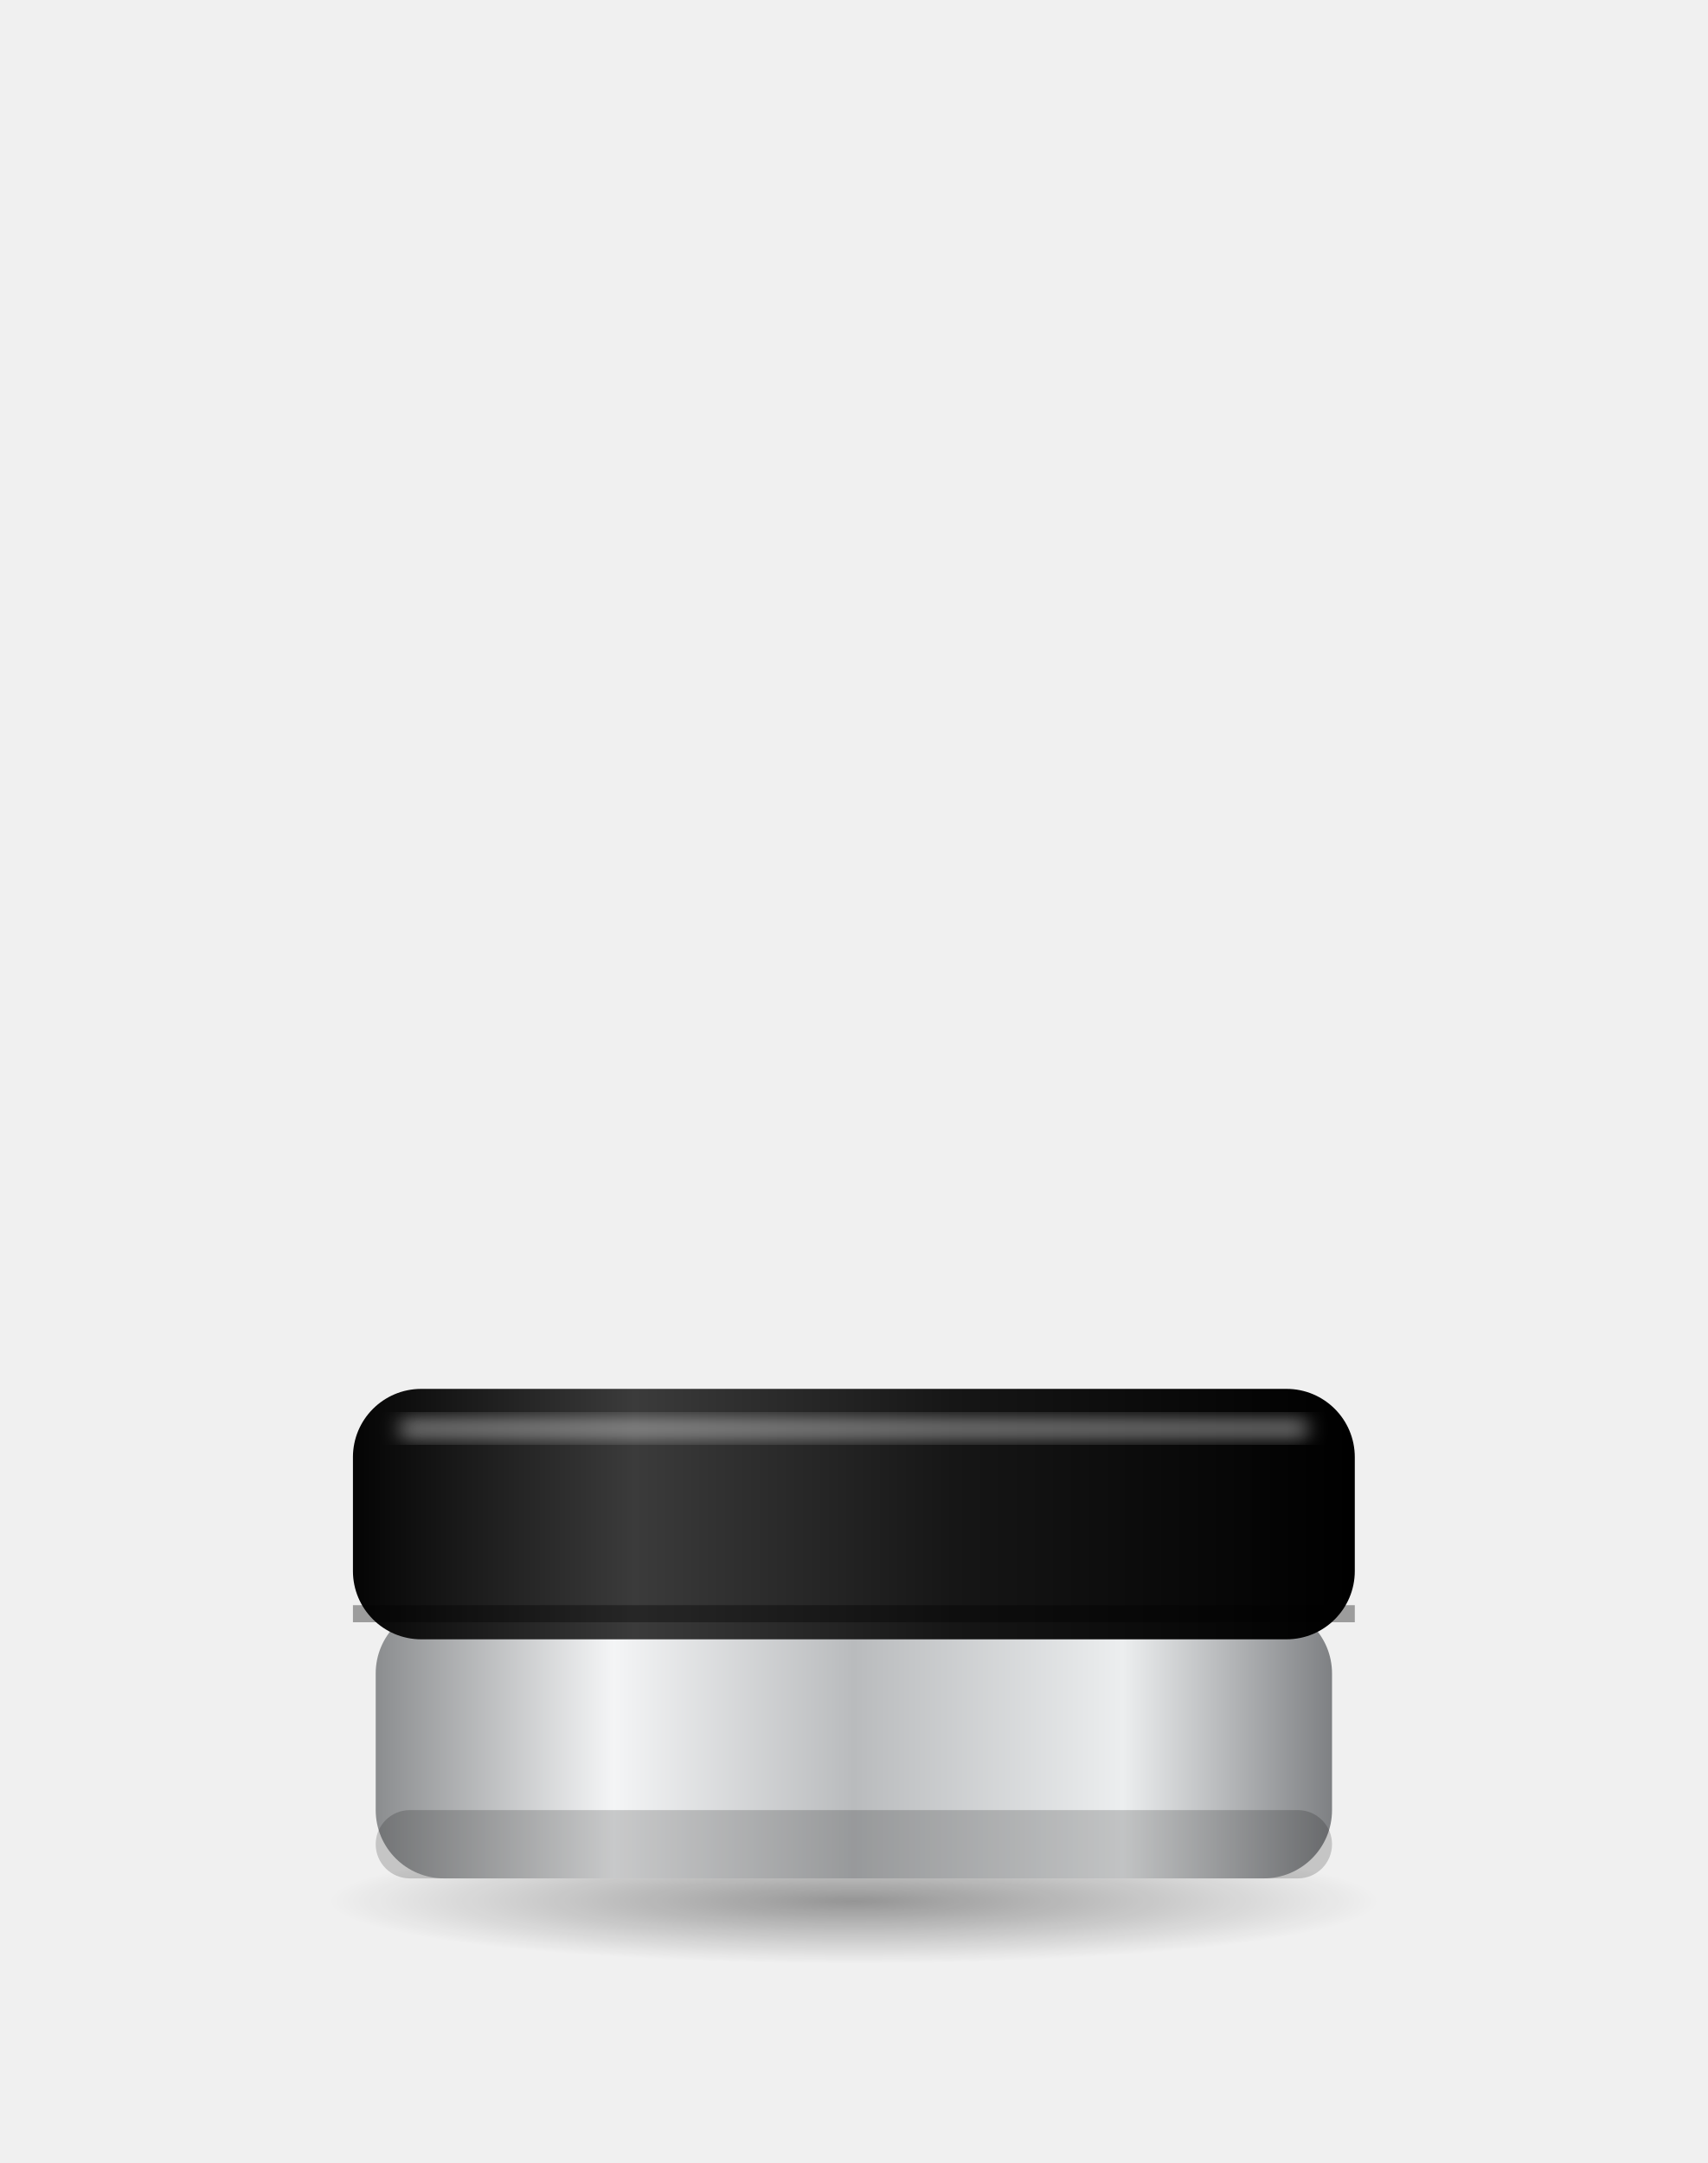
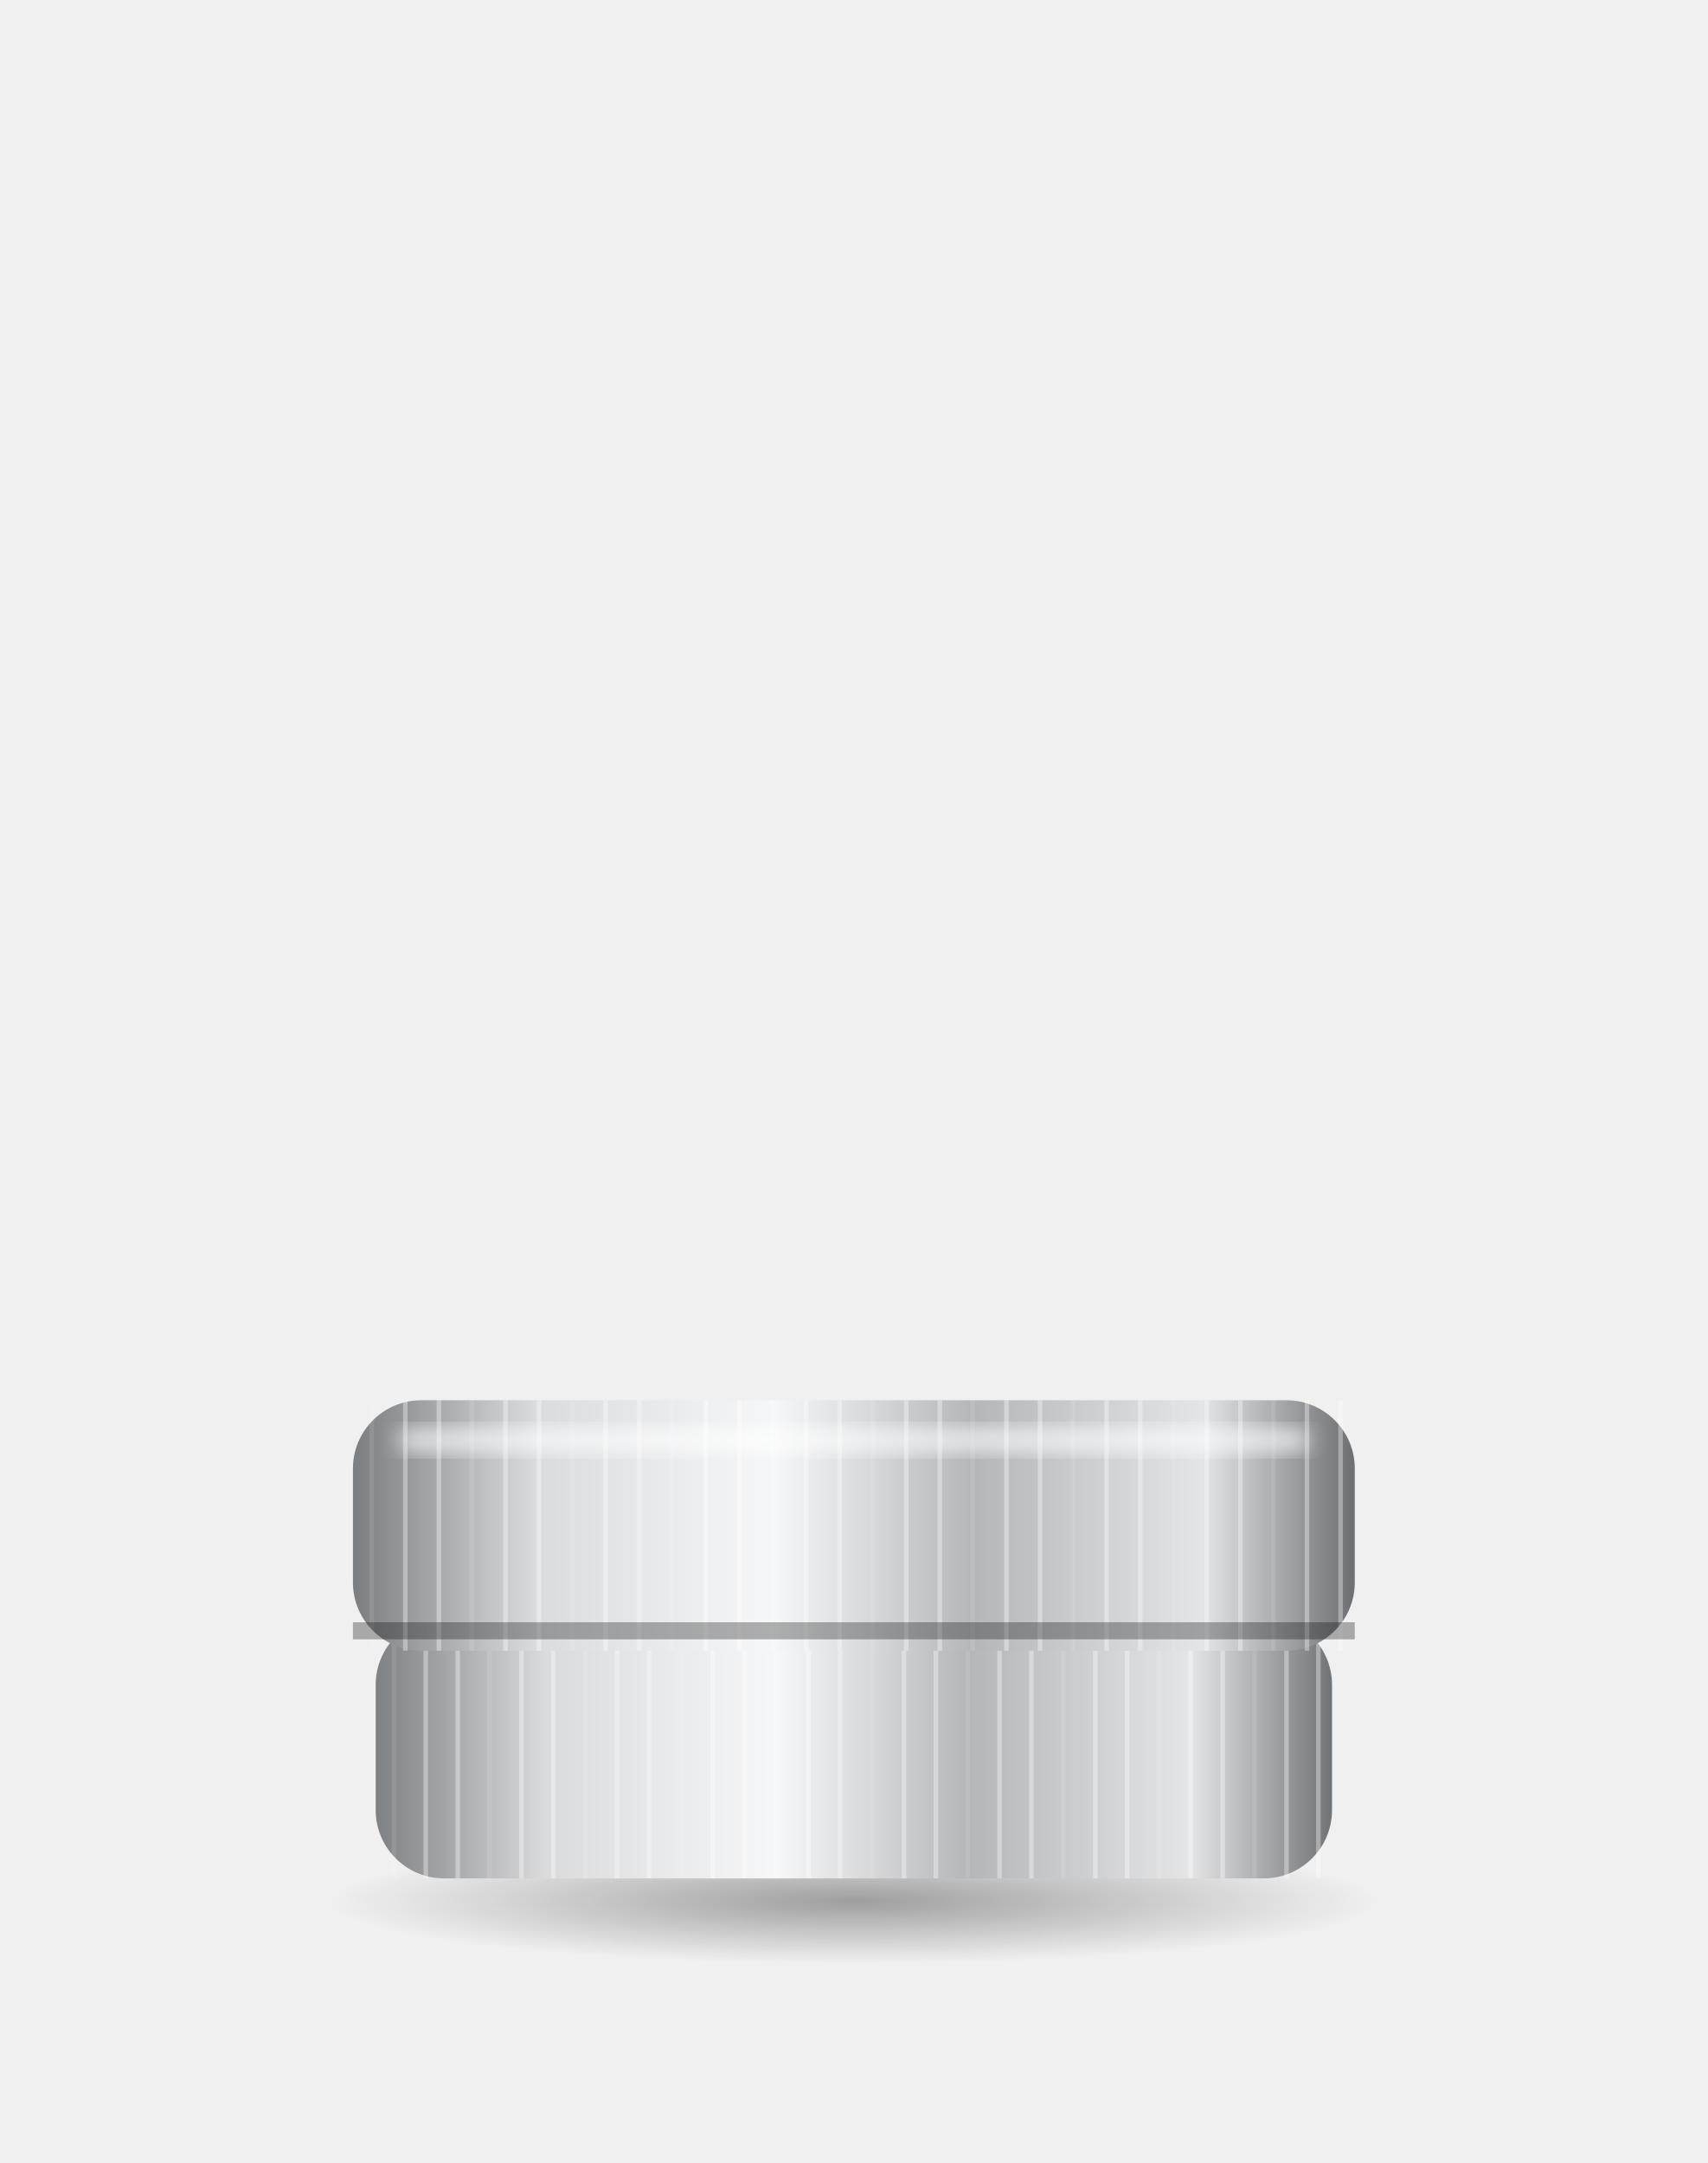
<svg xmlns="http://www.w3.org/2000/svg" viewBox="0 0 300 380" role="img" aria-label="Illustration">
  <defs>
-     <linearGradient id="gl" x1="0" x2="1">
-       <stop offset="0" stop-color="#6d440f" />
-       <stop offset=".14" stop-color="#c77b1b" />
-       <stop offset=".38" stop-color="#e9ac5f" />
-       <stop offset=".55" stop-color="#edba7a" />
-       <stop offset=".82" stop-color="#e18c20" />
-       <stop offset="1" stop-color="#5b380c" />
+     <linearGradient id="fg" x1="0" x2="1">
+       <stop offset="0" stop-color="#cfd2cd" />
+       <stop offset=".08" stop-color="#eceeea" />
+       <stop offset=".5" stop-color="#f7f8f5" />
+       <stop offset=".9" stop-color="#e3e5e0" />
+       <stop offset="1" stop-color="#c3c6c0" />
    </linearGradient>
    <linearGradient id="lq" x1="0" x2="1">
-       <stop offset="0" stop-color="#492d0a" />
-       <stop offset=".4" stop-color="#be761a" />
-       <stop offset="1" stop-color="#372208" />
-     </linearGradient>
-     <linearGradient id="cp" x1="0" x2="1">
-       <stop offset="0" stop-color="#050505" />
-       <stop offset=".28" stop-color="#3b3b3b" />
-       <stop offset=".6" stop-color="#161616" />
-       <stop offset="1" stop-color="#000" />
+       <stop offset="0" stop-color="#ebab4a" />
+       <stop offset=".35" stop-color="#f5d6a6" />
+       <stop offset=".7" stop-color="#f2c98a" />
+       <stop offset="1" stop-color="#e9a337" />
    </linearGradient>
    <linearGradient id="mt" x1="0" x2="1">
-       <stop offset="0" stop-color="#8a8c8e" />
-       <stop offset=".25" stop-color="#f4f5f6" />
-       <stop offset=".5" stop-color="#b9bbbd" />
-       <stop offset=".78" stop-color="#eceeef" />
-       <stop offset="1" stop-color="#7d7f82" />
+       <stop offset="0" stop-color="#7d8083" />
+       <stop offset=".18" stop-color="#d9dbdd" />
+       <stop offset=".42" stop-color="#f6f7f8" />
+       <stop offset=".62" stop-color="#b4b7ba" />
+       <stop offset=".85" stop-color="#e3e5e7" />
+       <stop offset="1" stop-color="#6f7275" />
+     </linearGradient>
+     <linearGradient id="bk" x1="0" x2="1">
+       <stop offset="0" stop-color="#0c0c0c" />
+       <stop offset=".3" stop-color="#4a4a4a" />
+       <stop offset=".6" stop-color="#1a1a1a" />
+       <stop offset="1" stop-color="#050505" />
    </linearGradient>
    <radialGradient id="sh" cx=".5" cy=".5" r=".5">
-       <stop offset="0" stop-color="#000" stop-opacity=".38" />
+       <stop offset="0" stop-color="#000" stop-opacity=".34" />
      <stop offset="1" stop-color="#000" stop-opacity="0" />
    </radialGradient>
-     <filter id="bl" x="-20%" y="-20%" width="140%" height="140%">
-       <feGaussianBlur stdDeviation="1.6" />
+     <filter id="bl" x="-30%" y="-30%" width="160%" height="160%">
+       <feGaussianBlur stdDeviation="1.8" />
    </filter>
  </defs>
  <ellipse cx="150" cy="334" rx="92" ry="11" fill="url(#sh)" />
-   <rect x="66" y="282" width="168" height="48" rx="12" fill="url(#mt)" />
-   <rect x="66" y="318" width="168" height="12" rx="6" fill="#000" opacity=".18" />
-   <rect x="62" y="244" width="176" height="44" rx="12" fill="url(#cp)" />
-   <rect x="70" y="249" width="160" height="4" rx="2" fill="#fff" opacity=".4" filter="url(#bl)" />
-   <rect x="62" y="282" width="176" height="3" fill="#000" opacity=".35" />
+   <rect x="66" y="284" width="168" height="46" rx="12" fill="url(#mt)" />
+   <rect x="68.8" y="284" width=".8" height="46" fill="#fff" opacity="0.1" />
+   <rect x="74.4" y="284" width=".8" height="46" fill="#fff" opacity="0.35" />
+   <rect x="80.0" y="284" width=".8" height="46" fill="#fff" opacity="0.35" />
+   <rect x="85.6" y="284" width=".8" height="46" fill="#fff" opacity="0.1" />
+   <rect x="91.2" y="284" width=".8" height="46" fill="#fff" opacity="0.35" />
+   <rect x="96.8" y="284" width=".8" height="46" fill="#fff" opacity="0.35" />
+   <rect x="102.4" y="284" width=".8" height="46" fill="#fff" opacity="0.1" />
+   <rect x="108.0" y="284" width=".8" height="46" fill="#fff" opacity="0.35" />
+   <rect x="113.6" y="284" width=".8" height="46" fill="#fff" opacity="0.35" />
+   <rect x="119.2" y="284" width=".8" height="46" fill="#fff" opacity="0.1" />
+   <rect x="124.8" y="284" width=".8" height="46" fill="#fff" opacity="0.35" />
+   <rect x="130.4" y="284" width=".8" height="46" fill="#fff" opacity="0.35" />
+   <rect x="136.0" y="284" width=".8" height="46" fill="#fff" opacity="0.1" />
+   <rect x="141.6" y="284" width=".8" height="46" fill="#fff" opacity="0.35" />
+   <rect x="147.2" y="284" width=".8" height="46" fill="#fff" opacity="0.35" />
+   <rect x="152.8" y="284" width=".8" height="46" fill="#fff" opacity="0.1" />
+   <rect x="158.4" y="284" width=".8" height="46" fill="#fff" opacity="0.35" />
+   <rect x="164.0" y="284" width=".8" height="46" fill="#fff" opacity="0.35" />
+   <rect x="169.6" y="284" width=".8" height="46" fill="#fff" opacity="0.1" />
+   <rect x="175.2" y="284" width=".8" height="46" fill="#fff" opacity="0.35" />
+   <rect x="180.8" y="284" width=".8" height="46" fill="#fff" opacity="0.35" />
+   <rect x="186.4" y="284" width=".8" height="46" fill="#fff" opacity="0.1" />
+   <rect x="192.0" y="284" width=".8" height="46" fill="#fff" opacity="0.35" />
+   <rect x="197.6" y="284" width=".8" height="46" fill="#fff" opacity="0.35" />
+   <rect x="203.2" y="284" width=".8" height="46" fill="#fff" opacity="0.1" />
+   <rect x="208.8" y="284" width=".8" height="46" fill="#fff" opacity="0.35" />
+   <rect x="214.4" y="284" width=".8" height="46" fill="#fff" opacity="0.35" />
+   <rect x="220.0" y="284" width=".8" height="46" fill="#fff" opacity="0.1" />
+   <rect x="225.6" y="284" width=".8" height="46" fill="#fff" opacity="0.35" />
+   <rect x="231.2" y="284" width=".8" height="46" fill="#fff" opacity="0.35" />
+   <rect x="62" y="246" width="176" height="44" rx="12" fill="url(#mt)" />
+   <rect x="64.9" y="246" width=".8" height="44" fill="#fff" opacity="0.1" />
+   <rect x="70.8" y="246" width=".8" height="44" fill="#fff" opacity="0.35" />
+   <rect x="76.7" y="246" width=".8" height="44" fill="#fff" opacity="0.35" />
+   <rect x="82.5" y="246" width=".8" height="44" fill="#fff" opacity="0.1" />
+   <rect x="88.4" y="246" width=".8" height="44" fill="#fff" opacity="0.35" />
+   <rect x="94.3" y="246" width=".8" height="44" fill="#fff" opacity="0.35" />
+   <rect x="100.1" y="246" width=".8" height="44" fill="#fff" opacity="0.1" />
+   <rect x="106.0" y="246" width=".8" height="44" fill="#fff" opacity="0.35" />
+   <rect x="111.9" y="246" width=".8" height="44" fill="#fff" opacity="0.35" />
+   <rect x="117.7" y="246" width=".8" height="44" fill="#fff" opacity="0.1" />
+   <rect x="123.6" y="246" width=".8" height="44" fill="#fff" opacity="0.35" />
+   <rect x="129.5" y="246" width=".8" height="44" fill="#fff" opacity="0.35" />
+   <rect x="135.3" y="246" width=".8" height="44" fill="#fff" opacity="0.1" />
+   <rect x="141.2" y="246" width=".8" height="44" fill="#fff" opacity="0.35" />
+   <rect x="147.1" y="246" width=".8" height="44" fill="#fff" opacity="0.35" />
+   <rect x="152.9" y="246" width=".8" height="44" fill="#fff" opacity="0.1" />
+   <rect x="158.8" y="246" width=".8" height="44" fill="#fff" opacity="0.35" />
+   <rect x="164.7" y="246" width=".8" height="44" fill="#fff" opacity="0.35" />
+   <rect x="170.5" y="246" width=".8" height="44" fill="#fff" opacity="0.1" />
+   <rect x="176.4" y="246" width=".8" height="44" fill="#fff" opacity="0.35" />
+   <rect x="182.3" y="246" width=".8" height="44" fill="#fff" opacity="0.35" />
+   <rect x="188.1" y="246" width=".8" height="44" fill="#fff" opacity="0.1" />
+   <rect x="194.0" y="246" width=".8" height="44" fill="#fff" opacity="0.35" />
+   <rect x="199.9" y="246" width=".8" height="44" fill="#fff" opacity="0.35" />
+   <rect x="205.7" y="246" width=".8" height="44" fill="#fff" opacity="0.1" />
+   <rect x="211.6" y="246" width=".8" height="44" fill="#fff" opacity="0.35" />
+   <rect x="217.5" y="246" width=".8" height="44" fill="#fff" opacity="0.35" />
+   <rect x="223.3" y="246" width=".8" height="44" fill="#fff" opacity="0.1" />
+   <rect x="229.2" y="246" width=".8" height="44" fill="#fff" opacity="0.35" />
+   <rect x="235.1" y="246" width=".8" height="44" fill="#fff" opacity="0.35" />
+   <rect x="70" y="251" width="160" height="4" rx="2" fill="#fff" opacity=".7" filter="url(#bl)" />
+   <rect x="62" y="285" width="176" height="3" fill="#000" opacity=".3" />
</svg>
